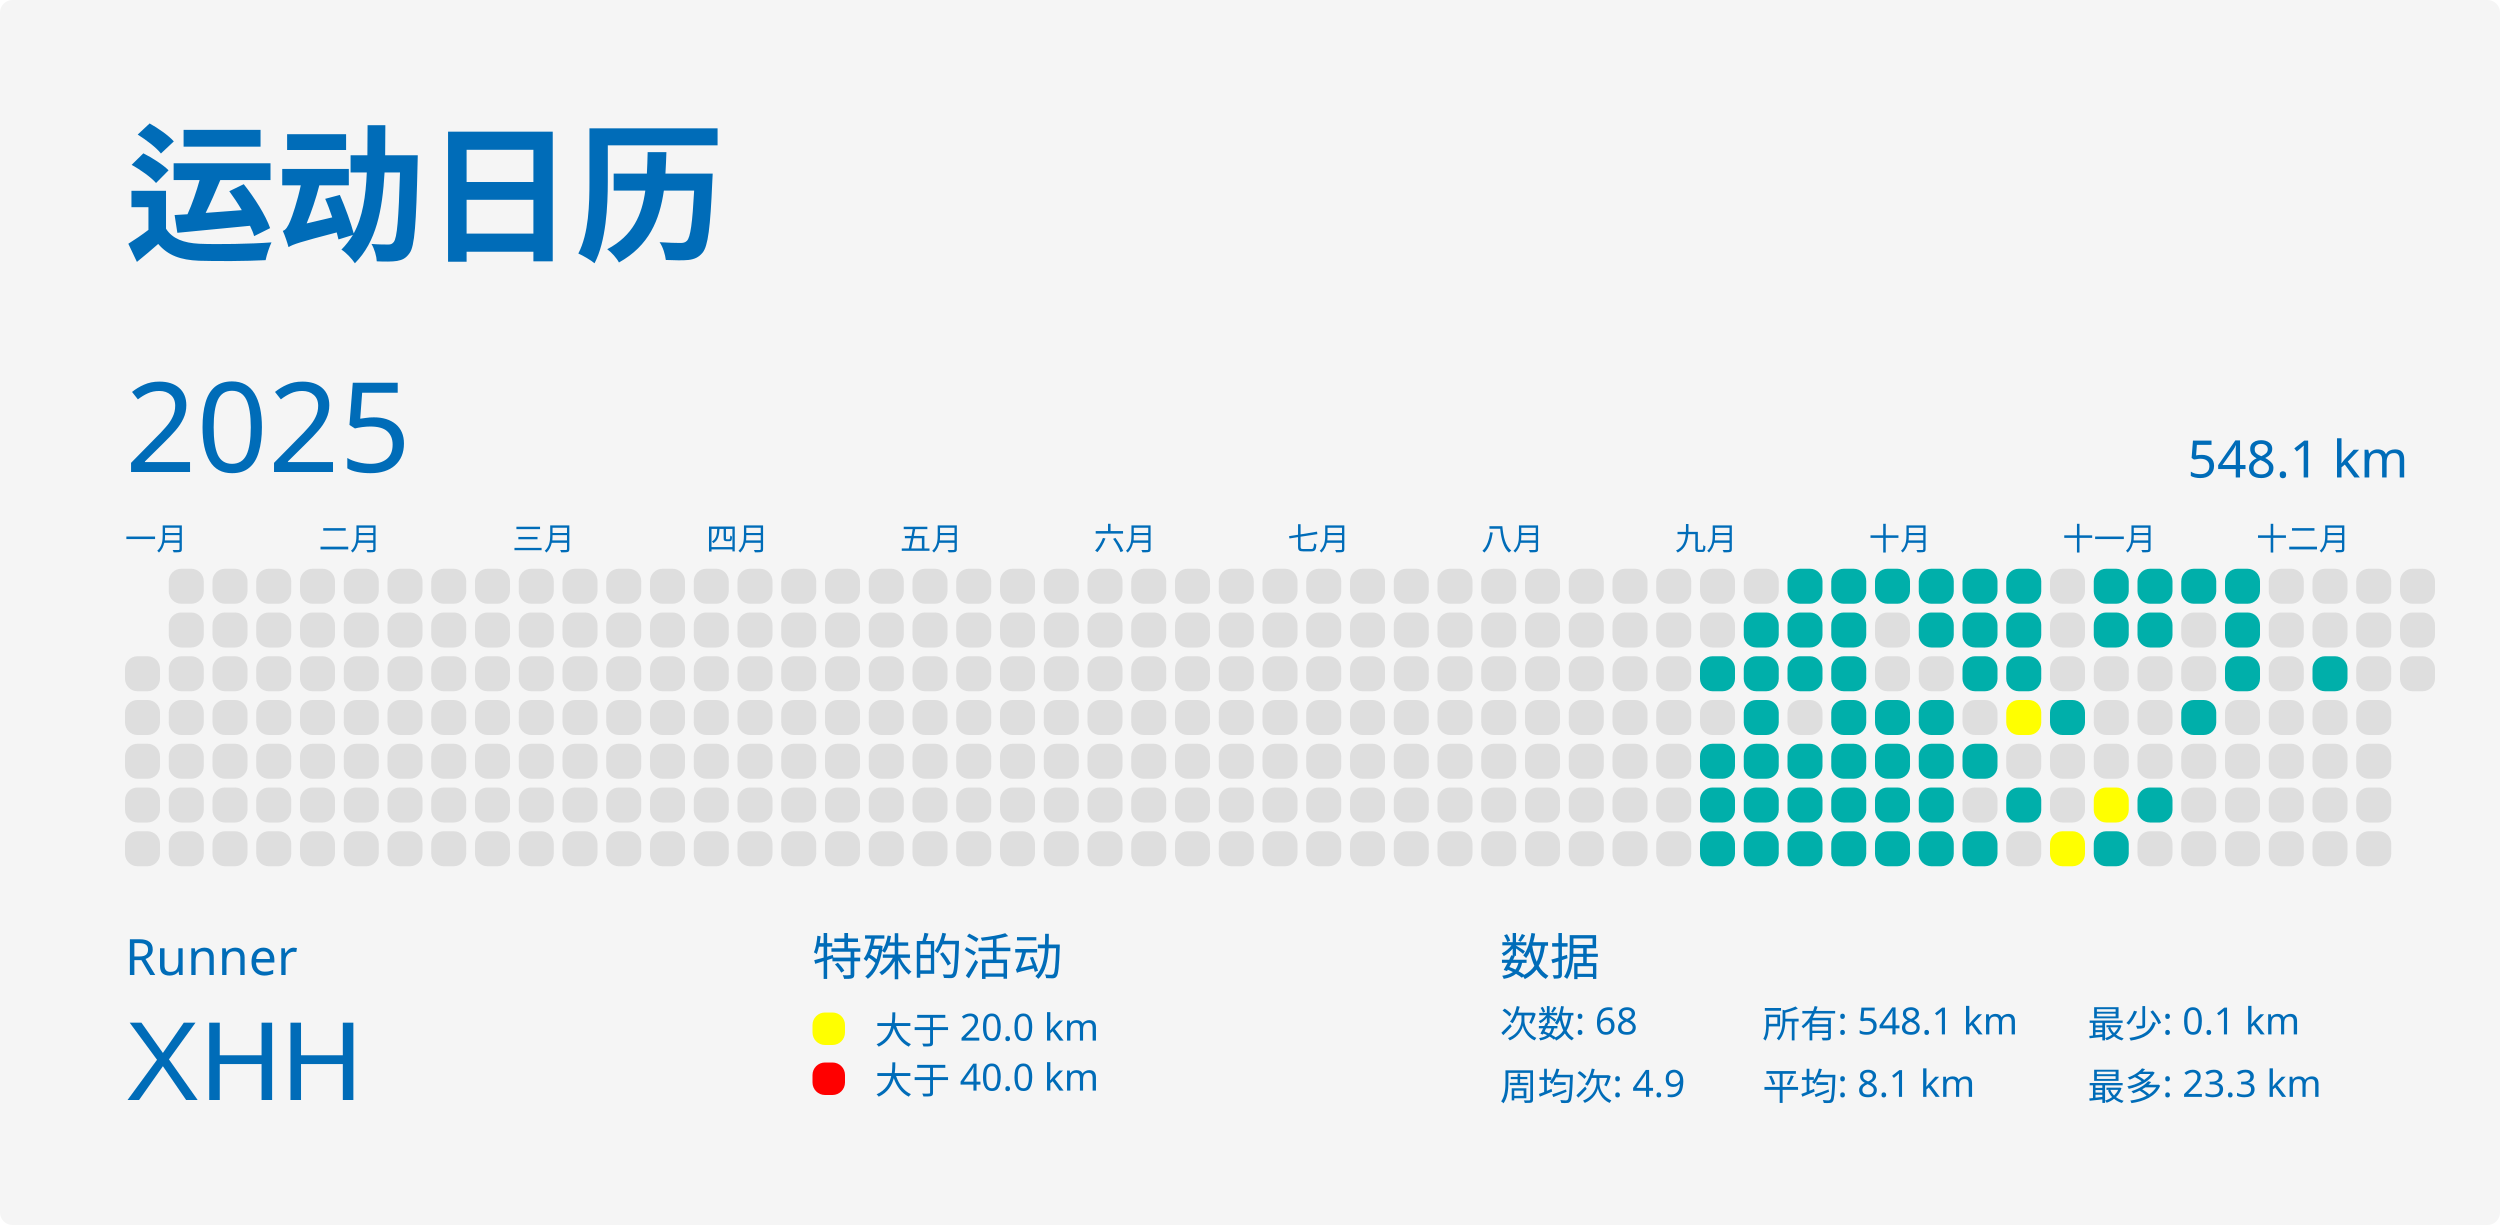
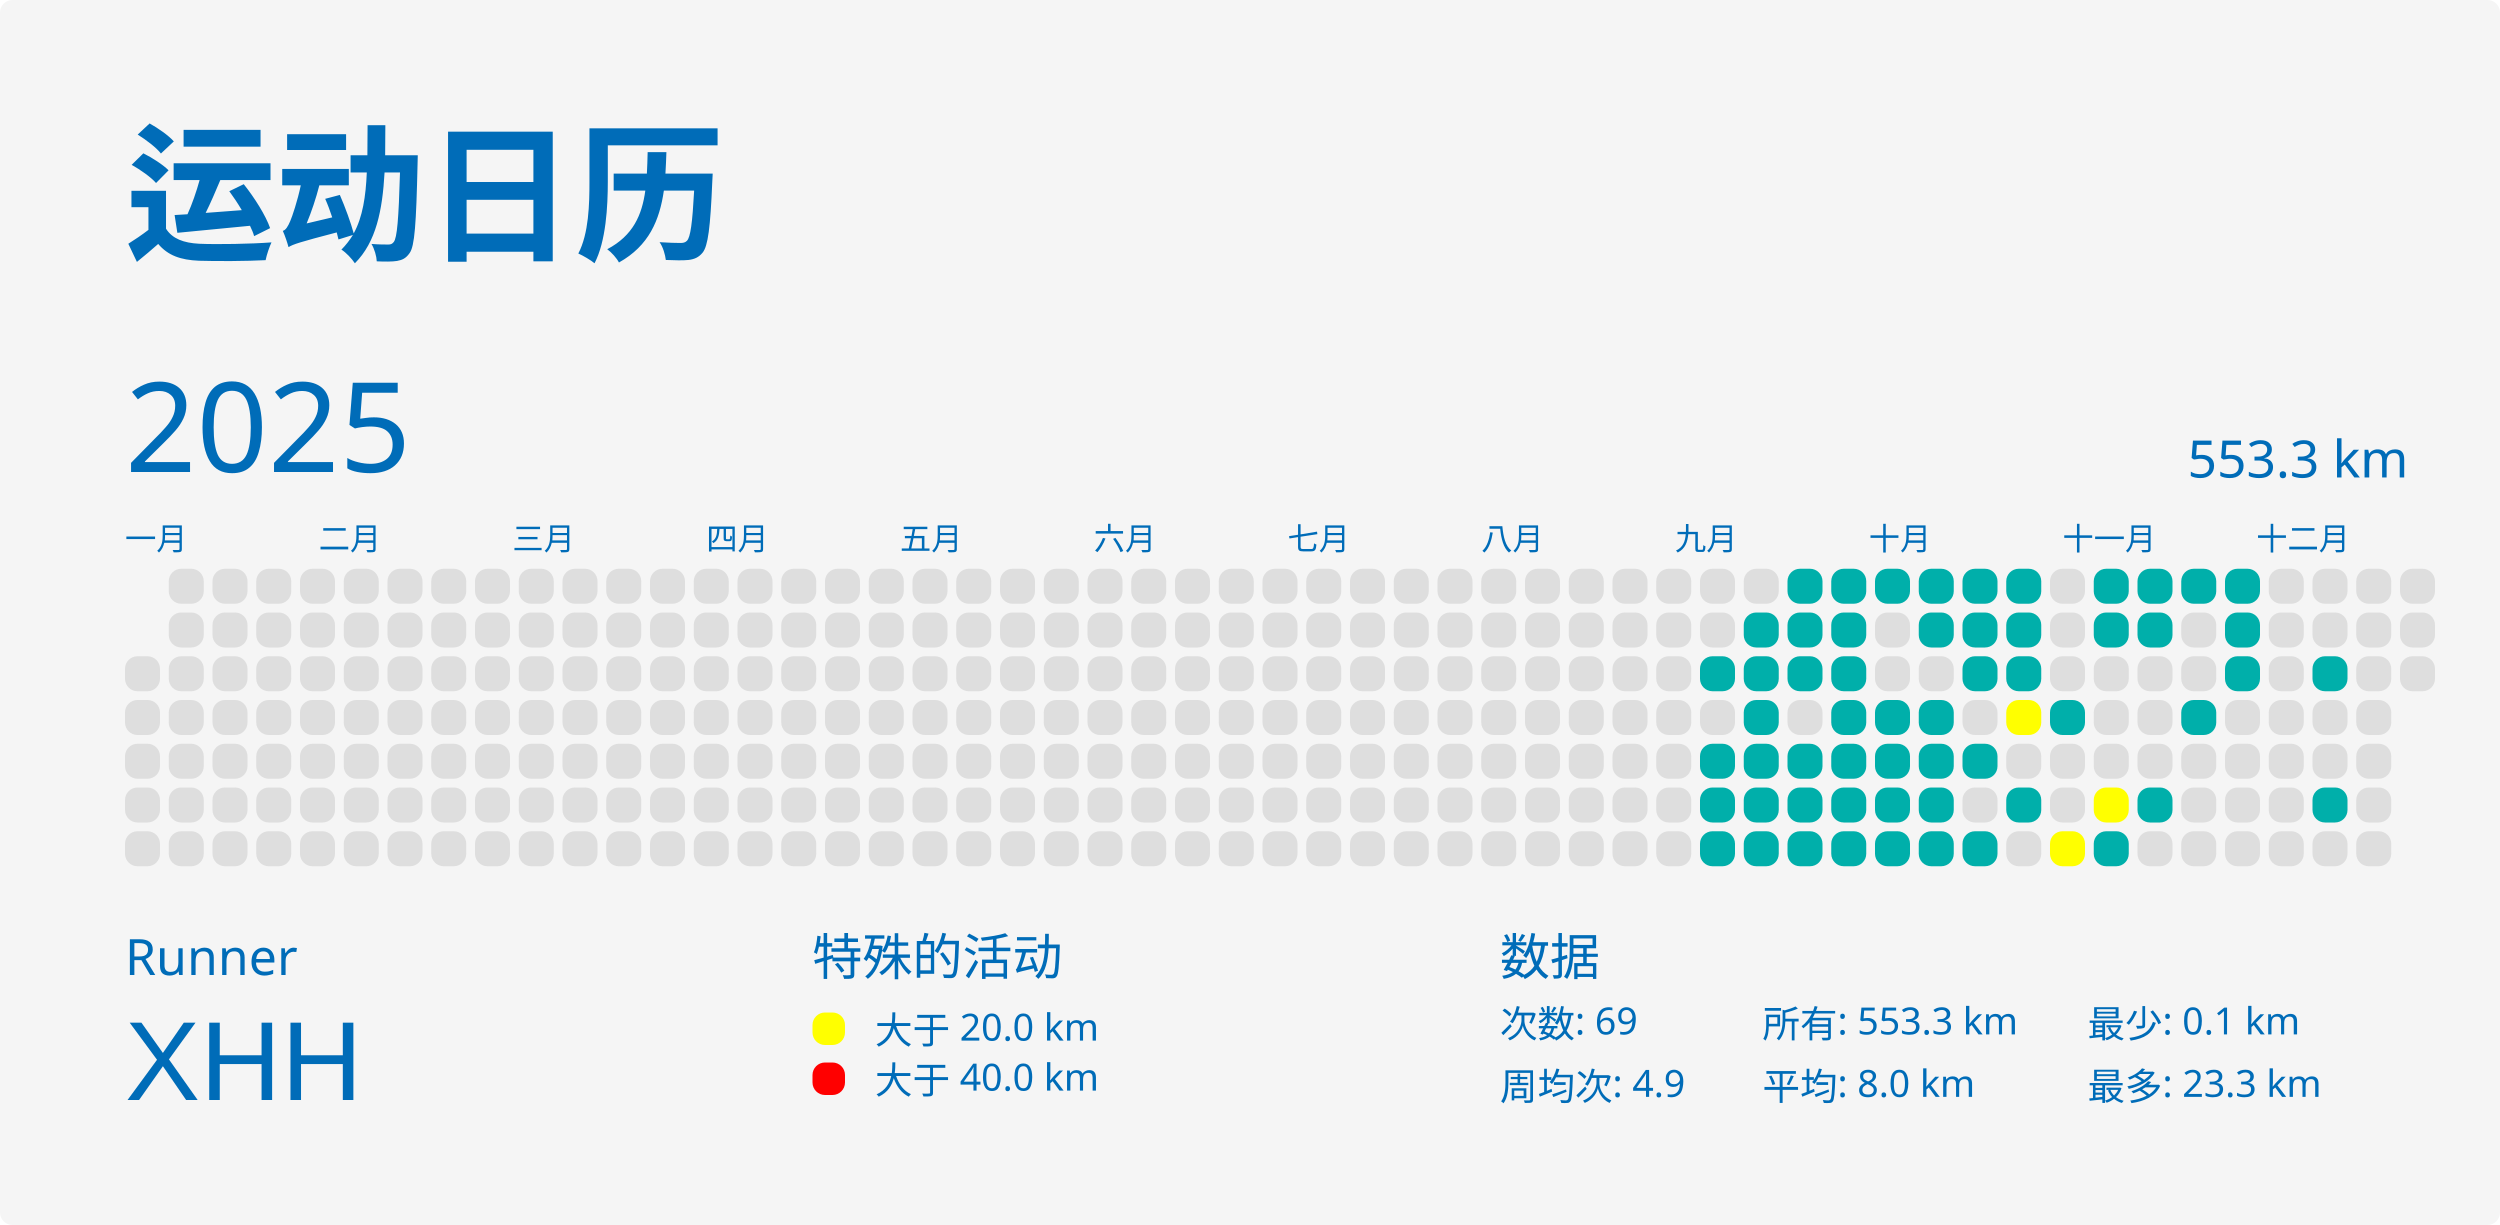
<svg xmlns="http://www.w3.org/2000/svg" baseProfile="full" height="98mm" version="1.1" viewBox="0,0,200,98" width="200mm">
  <defs />
  <rect fill="#f5f5f5" height="98" rx="1" ry="1" width="200" x="0" y="0" />
  <text fill="#006cb8" style="font-size:12px; font-family:MGI-Regular; font-weight:bold;" x="10" y="20">运动日历</text>
  <text fill="#006cb8" style="font-size:4px; font-family:MGI-Regular" x="10" y="78">Runner</text>
  <text fill="#006cb8" style="font-size:9px; font-family:Arial" x="10" y="88">XHH</text>
  <text fill="#006cb8" style="font-size:4px; font-family:MGI-Regular" x="65" y="78">特殊的活动</text>
  <rect fill="yellow" height="2.6" rx="1" ry="1" width="2.6" x="65" y="81" />
  <text fill="#006cb8" style="font-size:3px; font-family:MGI-Regular" x="70" y="83.5">大于 20.0 km</text>
  <rect fill="red" height="2.6" rx="1" ry="1" width="2.6" x="65" y="85" />
  <text fill="#006cb8" style="font-size:3px; font-family:MGI-Regular" x="70" y="87.5">大于 40.0 km</text>
  <text fill="#006cb8" style="font-size:4px; font-family:MGI-Regular" x="120" y="78">数据</text>
-   <text fill="#006cb8" style="font-size:3px; font-family:MGI-Regular" x="120" y="83">次数: 68</text>
+   <text fill="#006cb8" style="font-size:3px; font-family:MGI-Regular" x="120" y="83">次数: 69</text>
  <text fill="#006cb8" style="font-size:3px; font-family:MGI-Regular" x="120" y="88">周均次: 4.9</text>
-   <text fill="#006cb8" style="font-size:3px; font-family:MGI-Regular" x="141" y="83">所有: 548.1 km</text>
-   <text fill="#006cb8" style="font-size:3px; font-family:MGI-Regular" x="141" y="88">平均: 8.1 km</text>
+   <text fill="#006cb8" style="font-size:3px; font-family:MGI-Regular" x="141" y="83">所有: 553.3 km</text>
+   <text fill="#006cb8" style="font-size:3px; font-family:MGI-Regular" x="141" y="88">平均: 8.0 km</text>
  <text fill="#006cb8" style="font-size:3px; font-family:MGI-Regular" x="167" y="83">最少: 0.1 km</text>
  <text fill="#006cb8" style="font-size:3px; font-family:MGI-Regular" x="167" y="88">最多: 23.3 km</text>
  <text dominant-baseline="hanging" fill="#006cb8" style="font-size:10.0px; font-family:MGI-Regular;" x="10" y="30">2025</text>
-   <text dominant-baseline="hanging" fill="#006cb8" style="font-size:4.125px; font-family:MGI-Regular;" x="175" y="35">548.1 km</text>
+   <text dominant-baseline="hanging" fill="#006cb8" style="font-size:4.125px; font-family:MGI-Regular;" x="175" y="35">553.3 km</text>
  <text fill="#006cb8" style="font-size:2.5px; font-family:MGI-Regular" x="10.0" y="44">一月</text>
  <text fill="#006cb8" style="font-size:2.5px; font-family:MGI-Regular" x="25.5" y="44">二月</text>
  <text fill="#006cb8" style="font-size:2.5px; font-family:MGI-Regular" x="41.0" y="44">三月</text>
  <text fill="#006cb8" style="font-size:2.5px; font-family:MGI-Regular" x="56.5" y="44">四月</text>
  <text fill="#006cb8" style="font-size:2.5px; font-family:MGI-Regular" x="72.0" y="44">五月</text>
  <text fill="#006cb8" style="font-size:2.5px; font-family:MGI-Regular" x="87.5" y="44">六月</text>
  <text fill="#006cb8" style="font-size:2.5px; font-family:MGI-Regular" x="103.0" y="44">七月</text>
  <text fill="#006cb8" style="font-size:2.5px; font-family:MGI-Regular" x="118.5" y="44">八月</text>
  <text fill="#006cb8" style="font-size:2.5px; font-family:MGI-Regular" x="134.0" y="44">九月</text>
  <text fill="#006cb8" style="font-size:2.5px; font-family:MGI-Regular" x="149.5" y="44">十月</text>
  <text fill="#006cb8" style="font-size:2.5px; font-family:MGI-Regular" x="165.0" y="44">十一月</text>
  <text fill="#006cb8" style="font-size:2.5px; font-family:MGI-Regular" x="180.5" y="44">十二月</text>
  <rect fill="#dedede" height="2.8" rx="1" ry="1" width="2.8" x="10.0" y="52.5" />
  <rect fill="#dedede" height="2.8" rx="1" ry="1" width="2.8" x="10.0" y="56.0" />
  <rect fill="#dedede" height="2.8" rx="1" ry="1" width="2.8" x="10.0" y="59.5" />
  <rect fill="#dedede" height="2.8" rx="1" ry="1" width="2.8" x="10.0" y="63.0" />
  <rect fill="#dedede" height="2.8" rx="1" ry="1" width="2.8" x="10.0" y="66.5" />
  <rect fill="#dedede" height="2.8" rx="1" ry="1" width="2.8" x="13.5" y="45.5" />
  <rect fill="#dedede" height="2.8" rx="1" ry="1" width="2.8" x="13.5" y="49.0" />
  <rect fill="#dedede" height="2.8" rx="1" ry="1" width="2.8" x="13.5" y="52.5" />
  <rect fill="#dedede" height="2.8" rx="1" ry="1" width="2.8" x="13.5" y="56.0" />
  <rect fill="#dedede" height="2.8" rx="1" ry="1" width="2.8" x="13.5" y="59.5" />
  <rect fill="#dedede" height="2.8" rx="1" ry="1" width="2.8" x="13.5" y="63.0" />
  <rect fill="#dedede" height="2.8" rx="1" ry="1" width="2.8" x="13.5" y="66.5" />
  <rect fill="#dedede" height="2.8" rx="1" ry="1" width="2.8" x="17.0" y="45.5" />
  <rect fill="#dedede" height="2.8" rx="1" ry="1" width="2.8" x="17.0" y="49.0" />
  <rect fill="#dedede" height="2.8" rx="1" ry="1" width="2.8" x="17.0" y="52.5" />
  <rect fill="#dedede" height="2.8" rx="1" ry="1" width="2.8" x="17.0" y="56.0" />
  <rect fill="#dedede" height="2.8" rx="1" ry="1" width="2.8" x="17.0" y="59.5" />
  <rect fill="#dedede" height="2.8" rx="1" ry="1" width="2.8" x="17.0" y="63.0" />
  <rect fill="#dedede" height="2.8" rx="1" ry="1" width="2.8" x="17.0" y="66.5" />
  <rect fill="#dedede" height="2.8" rx="1" ry="1" width="2.8" x="20.5" y="45.5" />
  <rect fill="#dedede" height="2.8" rx="1" ry="1" width="2.8" x="20.5" y="49.0" />
  <rect fill="#dedede" height="2.8" rx="1" ry="1" width="2.8" x="20.5" y="52.5" />
  <rect fill="#dedede" height="2.8" rx="1" ry="1" width="2.8" x="20.5" y="56.0" />
  <rect fill="#dedede" height="2.8" rx="1" ry="1" width="2.8" x="20.5" y="59.5" />
  <rect fill="#dedede" height="2.8" rx="1" ry="1" width="2.8" x="20.5" y="63.0" />
  <rect fill="#dedede" height="2.8" rx="1" ry="1" width="2.8" x="20.5" y="66.5" />
  <rect fill="#dedede" height="2.8" rx="1" ry="1" width="2.8" x="24.0" y="45.5" />
  <rect fill="#dedede" height="2.8" rx="1" ry="1" width="2.8" x="24.0" y="49.0" />
  <rect fill="#dedede" height="2.8" rx="1" ry="1" width="2.8" x="24.0" y="52.5" />
  <rect fill="#dedede" height="2.8" rx="1" ry="1" width="2.8" x="24.0" y="56.0" />
  <rect fill="#dedede" height="2.8" rx="1" ry="1" width="2.8" x="24.0" y="59.5" />
  <rect fill="#dedede" height="2.8" rx="1" ry="1" width="2.8" x="24.0" y="63.0" />
  <rect fill="#dedede" height="2.8" rx="1" ry="1" width="2.8" x="24.0" y="66.5" />
  <rect fill="#dedede" height="2.8" rx="1" ry="1" width="2.8" x="27.5" y="45.5" />
  <rect fill="#dedede" height="2.8" rx="1" ry="1" width="2.8" x="27.5" y="49.0" />
  <rect fill="#dedede" height="2.8" rx="1" ry="1" width="2.8" x="27.5" y="52.5" />
  <rect fill="#dedede" height="2.8" rx="1" ry="1" width="2.8" x="27.5" y="56.0" />
  <rect fill="#dedede" height="2.8" rx="1" ry="1" width="2.8" x="27.5" y="59.5" />
  <rect fill="#dedede" height="2.8" rx="1" ry="1" width="2.8" x="27.5" y="63.0" />
  <rect fill="#dedede" height="2.8" rx="1" ry="1" width="2.8" x="27.5" y="66.5" />
  <rect fill="#dedede" height="2.8" rx="1" ry="1" width="2.8" x="31.0" y="45.5" />
  <rect fill="#dedede" height="2.8" rx="1" ry="1" width="2.8" x="31.0" y="49.0" />
  <rect fill="#dedede" height="2.8" rx="1" ry="1" width="2.8" x="31.0" y="52.5" />
  <rect fill="#dedede" height="2.8" rx="1" ry="1" width="2.8" x="31.0" y="56.0" />
  <rect fill="#dedede" height="2.8" rx="1" ry="1" width="2.8" x="31.0" y="59.5" />
  <rect fill="#dedede" height="2.8" rx="1" ry="1" width="2.8" x="31.0" y="63.0" />
  <rect fill="#dedede" height="2.8" rx="1" ry="1" width="2.8" x="31.0" y="66.5" />
  <rect fill="#dedede" height="2.8" rx="1" ry="1" width="2.8" x="34.5" y="45.5" />
  <rect fill="#dedede" height="2.8" rx="1" ry="1" width="2.8" x="34.5" y="49.0" />
  <rect fill="#dedede" height="2.8" rx="1" ry="1" width="2.8" x="34.5" y="52.5" />
  <rect fill="#dedede" height="2.8" rx="1" ry="1" width="2.8" x="34.5" y="56.0" />
  <rect fill="#dedede" height="2.8" rx="1" ry="1" width="2.8" x="34.5" y="59.5" />
  <rect fill="#dedede" height="2.8" rx="1" ry="1" width="2.8" x="34.5" y="63.0" />
  <rect fill="#dedede" height="2.8" rx="1" ry="1" width="2.8" x="34.5" y="66.5" />
  <rect fill="#dedede" height="2.8" rx="1" ry="1" width="2.8" x="38.0" y="45.5" />
  <rect fill="#dedede" height="2.8" rx="1" ry="1" width="2.8" x="38.0" y="49.0" />
  <rect fill="#dedede" height="2.8" rx="1" ry="1" width="2.8" x="38.0" y="52.5" />
  <rect fill="#dedede" height="2.8" rx="1" ry="1" width="2.8" x="38.0" y="56.0" />
  <rect fill="#dedede" height="2.8" rx="1" ry="1" width="2.8" x="38.0" y="59.5" />
  <rect fill="#dedede" height="2.8" rx="1" ry="1" width="2.8" x="38.0" y="63.0" />
  <rect fill="#dedede" height="2.8" rx="1" ry="1" width="2.8" x="38.0" y="66.5" />
  <rect fill="#dedede" height="2.8" rx="1" ry="1" width="2.8" x="41.5" y="45.5" />
  <rect fill="#dedede" height="2.8" rx="1" ry="1" width="2.8" x="41.5" y="49.0" />
  <rect fill="#dedede" height="2.8" rx="1" ry="1" width="2.8" x="41.5" y="52.5" />
  <rect fill="#dedede" height="2.8" rx="1" ry="1" width="2.8" x="41.5" y="56.0" />
  <rect fill="#dedede" height="2.8" rx="1" ry="1" width="2.8" x="41.5" y="59.5" />
  <rect fill="#dedede" height="2.8" rx="1" ry="1" width="2.8" x="41.5" y="63.0" />
  <rect fill="#dedede" height="2.8" rx="1" ry="1" width="2.8" x="41.5" y="66.5" />
  <rect fill="#dedede" height="2.8" rx="1" ry="1" width="2.8" x="45.0" y="45.5" />
  <rect fill="#dedede" height="2.8" rx="1" ry="1" width="2.8" x="45.0" y="49.0" />
  <rect fill="#dedede" height="2.8" rx="1" ry="1" width="2.8" x="45.0" y="52.5" />
  <rect fill="#dedede" height="2.8" rx="1" ry="1" width="2.8" x="45.0" y="56.0" />
  <rect fill="#dedede" height="2.8" rx="1" ry="1" width="2.8" x="45.0" y="59.5" />
  <rect fill="#dedede" height="2.8" rx="1" ry="1" width="2.8" x="45.0" y="63.0" />
  <rect fill="#dedede" height="2.8" rx="1" ry="1" width="2.8" x="45.0" y="66.5" />
  <rect fill="#dedede" height="2.8" rx="1" ry="1" width="2.8" x="48.5" y="45.5" />
  <rect fill="#dedede" height="2.8" rx="1" ry="1" width="2.8" x="48.5" y="49.0" />
  <rect fill="#dedede" height="2.8" rx="1" ry="1" width="2.8" x="48.5" y="52.5" />
  <rect fill="#dedede" height="2.8" rx="1" ry="1" width="2.8" x="48.5" y="56.0" />
  <rect fill="#dedede" height="2.8" rx="1" ry="1" width="2.8" x="48.5" y="59.5" />
  <rect fill="#dedede" height="2.8" rx="1" ry="1" width="2.8" x="48.5" y="63.0" />
  <rect fill="#dedede" height="2.8" rx="1" ry="1" width="2.8" x="48.5" y="66.5" />
  <rect fill="#dedede" height="2.8" rx="1" ry="1" width="2.8" x="52.0" y="45.5" />
  <rect fill="#dedede" height="2.8" rx="1" ry="1" width="2.8" x="52.0" y="49.0" />
  <rect fill="#dedede" height="2.8" rx="1" ry="1" width="2.8" x="52.0" y="52.5" />
  <rect fill="#dedede" height="2.8" rx="1" ry="1" width="2.8" x="52.0" y="56.0" />
  <rect fill="#dedede" height="2.8" rx="1" ry="1" width="2.8" x="52.0" y="59.5" />
  <rect fill="#dedede" height="2.8" rx="1" ry="1" width="2.8" x="52.0" y="63.0" />
  <rect fill="#dedede" height="2.8" rx="1" ry="1" width="2.8" x="52.0" y="66.5" />
  <rect fill="#dedede" height="2.8" rx="1" ry="1" width="2.8" x="55.5" y="45.5" />
  <rect fill="#dedede" height="2.8" rx="1" ry="1" width="2.8" x="55.5" y="49.0" />
  <rect fill="#dedede" height="2.8" rx="1" ry="1" width="2.8" x="55.5" y="52.5" />
  <rect fill="#dedede" height="2.8" rx="1" ry="1" width="2.8" x="55.5" y="56.0" />
  <rect fill="#dedede" height="2.8" rx="1" ry="1" width="2.8" x="55.5" y="59.5" />
  <rect fill="#dedede" height="2.8" rx="1" ry="1" width="2.8" x="55.5" y="63.0" />
  <rect fill="#dedede" height="2.8" rx="1" ry="1" width="2.8" x="55.5" y="66.5" />
  <rect fill="#dedede" height="2.8" rx="1" ry="1" width="2.8" x="59.0" y="45.5" />
  <rect fill="#dedede" height="2.8" rx="1" ry="1" width="2.8" x="59.0" y="49.0" />
  <rect fill="#dedede" height="2.8" rx="1" ry="1" width="2.8" x="59.0" y="52.5" />
  <rect fill="#dedede" height="2.8" rx="1" ry="1" width="2.8" x="59.0" y="56.0" />
  <rect fill="#dedede" height="2.8" rx="1" ry="1" width="2.8" x="59.0" y="59.5" />
  <rect fill="#dedede" height="2.8" rx="1" ry="1" width="2.8" x="59.0" y="63.0" />
  <rect fill="#dedede" height="2.8" rx="1" ry="1" width="2.8" x="59.0" y="66.5" />
  <rect fill="#dedede" height="2.8" rx="1" ry="1" width="2.8" x="62.5" y="45.5" />
  <rect fill="#dedede" height="2.8" rx="1" ry="1" width="2.8" x="62.5" y="49.0" />
  <rect fill="#dedede" height="2.8" rx="1" ry="1" width="2.8" x="62.5" y="52.5" />
  <rect fill="#dedede" height="2.8" rx="1" ry="1" width="2.8" x="62.5" y="56.0" />
  <rect fill="#dedede" height="2.8" rx="1" ry="1" width="2.8" x="62.5" y="59.5" />
  <rect fill="#dedede" height="2.8" rx="1" ry="1" width="2.8" x="62.5" y="63.0" />
  <rect fill="#dedede" height="2.8" rx="1" ry="1" width="2.8" x="62.5" y="66.5" />
  <rect fill="#dedede" height="2.8" rx="1" ry="1" width="2.8" x="66.0" y="45.5" />
  <rect fill="#dedede" height="2.8" rx="1" ry="1" width="2.8" x="66.0" y="49.0" />
  <rect fill="#dedede" height="2.8" rx="1" ry="1" width="2.8" x="66.0" y="52.5" />
  <rect fill="#dedede" height="2.8" rx="1" ry="1" width="2.8" x="66.0" y="56.0" />
  <rect fill="#dedede" height="2.8" rx="1" ry="1" width="2.8" x="66.0" y="59.5" />
  <rect fill="#dedede" height="2.8" rx="1" ry="1" width="2.8" x="66.0" y="63.0" />
  <rect fill="#dedede" height="2.8" rx="1" ry="1" width="2.8" x="66.0" y="66.5" />
  <rect fill="#dedede" height="2.8" rx="1" ry="1" width="2.8" x="69.5" y="45.5" />
  <rect fill="#dedede" height="2.8" rx="1" ry="1" width="2.8" x="69.5" y="49.0" />
  <rect fill="#dedede" height="2.8" rx="1" ry="1" width="2.8" x="69.5" y="52.5" />
  <rect fill="#dedede" height="2.8" rx="1" ry="1" width="2.8" x="69.5" y="56.0" />
  <rect fill="#dedede" height="2.8" rx="1" ry="1" width="2.8" x="69.5" y="59.5" />
  <rect fill="#dedede" height="2.8" rx="1" ry="1" width="2.8" x="69.5" y="63.0" />
  <rect fill="#dedede" height="2.8" rx="1" ry="1" width="2.8" x="69.5" y="66.5" />
  <rect fill="#dedede" height="2.8" rx="1" ry="1" width="2.8" x="73.0" y="45.5" />
  <rect fill="#dedede" height="2.8" rx="1" ry="1" width="2.8" x="73.0" y="49.0" />
  <rect fill="#dedede" height="2.8" rx="1" ry="1" width="2.8" x="73.0" y="52.5" />
  <rect fill="#dedede" height="2.8" rx="1" ry="1" width="2.8" x="73.0" y="56.0" />
  <rect fill="#dedede" height="2.8" rx="1" ry="1" width="2.8" x="73.0" y="59.5" />
  <rect fill="#dedede" height="2.8" rx="1" ry="1" width="2.8" x="73.0" y="63.0" />
  <rect fill="#dedede" height="2.8" rx="1" ry="1" width="2.8" x="73.0" y="66.5" />
  <rect fill="#dedede" height="2.8" rx="1" ry="1" width="2.8" x="76.5" y="45.5" />
  <rect fill="#dedede" height="2.8" rx="1" ry="1" width="2.8" x="76.5" y="49.0" />
  <rect fill="#dedede" height="2.8" rx="1" ry="1" width="2.8" x="76.5" y="52.5" />
  <rect fill="#dedede" height="2.8" rx="1" ry="1" width="2.8" x="76.5" y="56.0" />
  <rect fill="#dedede" height="2.8" rx="1" ry="1" width="2.8" x="76.5" y="59.5" />
  <rect fill="#dedede" height="2.8" rx="1" ry="1" width="2.8" x="76.5" y="63.0" />
  <rect fill="#dedede" height="2.8" rx="1" ry="1" width="2.8" x="76.5" y="66.5" />
  <rect fill="#dedede" height="2.8" rx="1" ry="1" width="2.8" x="80.0" y="45.5" />
  <rect fill="#dedede" height="2.8" rx="1" ry="1" width="2.8" x="80.0" y="49.0" />
  <rect fill="#dedede" height="2.8" rx="1" ry="1" width="2.8" x="80.0" y="52.5" />
  <rect fill="#dedede" height="2.8" rx="1" ry="1" width="2.8" x="80.0" y="56.0" />
  <rect fill="#dedede" height="2.8" rx="1" ry="1" width="2.8" x="80.0" y="59.5" />
  <rect fill="#dedede" height="2.8" rx="1" ry="1" width="2.8" x="80.0" y="63.0" />
  <rect fill="#dedede" height="2.8" rx="1" ry="1" width="2.8" x="80.0" y="66.5" />
  <rect fill="#dedede" height="2.8" rx="1" ry="1" width="2.8" x="83.5" y="45.5" />
  <rect fill="#dedede" height="2.8" rx="1" ry="1" width="2.8" x="83.5" y="49.0" />
  <rect fill="#dedede" height="2.8" rx="1" ry="1" width="2.8" x="83.5" y="52.5" />
  <rect fill="#dedede" height="2.8" rx="1" ry="1" width="2.8" x="83.5" y="56.0" />
  <rect fill="#dedede" height="2.8" rx="1" ry="1" width="2.8" x="83.5" y="59.5" />
  <rect fill="#dedede" height="2.8" rx="1" ry="1" width="2.8" x="83.5" y="63.0" />
  <rect fill="#dedede" height="2.8" rx="1" ry="1" width="2.8" x="83.5" y="66.5" />
  <rect fill="#dedede" height="2.8" rx="1" ry="1" width="2.8" x="87.0" y="45.5" />
  <rect fill="#dedede" height="2.8" rx="1" ry="1" width="2.8" x="87.0" y="49.0" />
  <rect fill="#dedede" height="2.8" rx="1" ry="1" width="2.8" x="87.0" y="52.5" />
  <rect fill="#dedede" height="2.8" rx="1" ry="1" width="2.8" x="87.0" y="56.0" />
  <rect fill="#dedede" height="2.8" rx="1" ry="1" width="2.8" x="87.0" y="59.5" />
  <rect fill="#dedede" height="2.8" rx="1" ry="1" width="2.8" x="87.0" y="63.0" />
  <rect fill="#dedede" height="2.8" rx="1" ry="1" width="2.8" x="87.0" y="66.5" />
  <rect fill="#dedede" height="2.8" rx="1" ry="1" width="2.8" x="90.5" y="45.5" />
  <rect fill="#dedede" height="2.8" rx="1" ry="1" width="2.8" x="90.5" y="49.0" />
  <rect fill="#dedede" height="2.8" rx="1" ry="1" width="2.8" x="90.5" y="52.5" />
  <rect fill="#dedede" height="2.8" rx="1" ry="1" width="2.8" x="90.5" y="56.0" />
  <rect fill="#dedede" height="2.8" rx="1" ry="1" width="2.8" x="90.5" y="59.5" />
  <rect fill="#dedede" height="2.8" rx="1" ry="1" width="2.8" x="90.5" y="63.0" />
  <rect fill="#dedede" height="2.8" rx="1" ry="1" width="2.8" x="90.5" y="66.5" />
  <rect fill="#dedede" height="2.8" rx="1" ry="1" width="2.8" x="94.0" y="45.5" />
  <rect fill="#dedede" height="2.8" rx="1" ry="1" width="2.8" x="94.0" y="49.0" />
  <rect fill="#dedede" height="2.8" rx="1" ry="1" width="2.8" x="94.0" y="52.5" />
  <rect fill="#dedede" height="2.8" rx="1" ry="1" width="2.8" x="94.0" y="56.0" />
  <rect fill="#dedede" height="2.8" rx="1" ry="1" width="2.8" x="94.0" y="59.5" />
  <rect fill="#dedede" height="2.8" rx="1" ry="1" width="2.8" x="94.0" y="63.0" />
  <rect fill="#dedede" height="2.8" rx="1" ry="1" width="2.8" x="94.0" y="66.5" />
  <rect fill="#dedede" height="2.8" rx="1" ry="1" width="2.8" x="97.5" y="45.5" />
  <rect fill="#dedede" height="2.8" rx="1" ry="1" width="2.8" x="97.5" y="49.0" />
  <rect fill="#dedede" height="2.8" rx="1" ry="1" width="2.8" x="97.5" y="52.5" />
  <rect fill="#dedede" height="2.8" rx="1" ry="1" width="2.8" x="97.5" y="56.0" />
  <rect fill="#dedede" height="2.8" rx="1" ry="1" width="2.8" x="97.5" y="59.5" />
  <rect fill="#dedede" height="2.8" rx="1" ry="1" width="2.8" x="97.5" y="63.0" />
  <rect fill="#dedede" height="2.8" rx="1" ry="1" width="2.8" x="97.5" y="66.5" />
  <rect fill="#dedede" height="2.8" rx="1" ry="1" width="2.8" x="101.0" y="45.5" />
  <rect fill="#dedede" height="2.8" rx="1" ry="1" width="2.8" x="101.0" y="49.0" />
  <rect fill="#dedede" height="2.8" rx="1" ry="1" width="2.8" x="101.0" y="52.5" />
  <rect fill="#dedede" height="2.8" rx="1" ry="1" width="2.8" x="101.0" y="56.0" />
  <rect fill="#dedede" height="2.8" rx="1" ry="1" width="2.8" x="101.0" y="59.5" />
  <rect fill="#dedede" height="2.8" rx="1" ry="1" width="2.8" x="101.0" y="63.0" />
  <rect fill="#dedede" height="2.8" rx="1" ry="1" width="2.8" x="101.0" y="66.5" />
  <rect fill="#dedede" height="2.8" rx="1" ry="1" width="2.8" x="104.5" y="45.5" />
  <rect fill="#dedede" height="2.8" rx="1" ry="1" width="2.8" x="104.5" y="49.0" />
  <rect fill="#dedede" height="2.8" rx="1" ry="1" width="2.8" x="104.5" y="52.5" />
  <rect fill="#dedede" height="2.8" rx="1" ry="1" width="2.8" x="104.5" y="56.0" />
  <rect fill="#dedede" height="2.8" rx="1" ry="1" width="2.8" x="104.5" y="59.5" />
  <rect fill="#dedede" height="2.8" rx="1" ry="1" width="2.8" x="104.5" y="63.0" />
  <rect fill="#dedede" height="2.8" rx="1" ry="1" width="2.8" x="104.5" y="66.5" />
  <rect fill="#dedede" height="2.8" rx="1" ry="1" width="2.8" x="108.0" y="45.5" />
  <rect fill="#dedede" height="2.8" rx="1" ry="1" width="2.8" x="108.0" y="49.0" />
  <rect fill="#dedede" height="2.8" rx="1" ry="1" width="2.8" x="108.0" y="52.5" />
  <rect fill="#dedede" height="2.8" rx="1" ry="1" width="2.8" x="108.0" y="56.0" />
  <rect fill="#dedede" height="2.8" rx="1" ry="1" width="2.8" x="108.0" y="59.5" />
  <rect fill="#dedede" height="2.8" rx="1" ry="1" width="2.8" x="108.0" y="63.0" />
  <rect fill="#dedede" height="2.8" rx="1" ry="1" width="2.8" x="108.0" y="66.5" />
  <rect fill="#dedede" height="2.8" rx="1" ry="1" width="2.8" x="111.5" y="45.5" />
  <rect fill="#dedede" height="2.8" rx="1" ry="1" width="2.8" x="111.5" y="49.0" />
  <rect fill="#dedede" height="2.8" rx="1" ry="1" width="2.8" x="111.5" y="52.5" />
  <rect fill="#dedede" height="2.8" rx="1" ry="1" width="2.8" x="111.5" y="56.0" />
  <rect fill="#dedede" height="2.8" rx="1" ry="1" width="2.8" x="111.5" y="59.5" />
  <rect fill="#dedede" height="2.8" rx="1" ry="1" width="2.8" x="111.5" y="63.0" />
  <rect fill="#dedede" height="2.8" rx="1" ry="1" width="2.8" x="111.5" y="66.5" />
  <rect fill="#dedede" height="2.8" rx="1" ry="1" width="2.8" x="115.0" y="45.5" />
  <rect fill="#dedede" height="2.8" rx="1" ry="1" width="2.8" x="115.0" y="49.0" />
  <rect fill="#dedede" height="2.8" rx="1" ry="1" width="2.8" x="115.0" y="52.5" />
  <rect fill="#dedede" height="2.8" rx="1" ry="1" width="2.8" x="115.0" y="56.0" />
  <rect fill="#dedede" height="2.8" rx="1" ry="1" width="2.8" x="115.0" y="59.5" />
  <rect fill="#dedede" height="2.8" rx="1" ry="1" width="2.8" x="115.0" y="63.0" />
  <rect fill="#dedede" height="2.8" rx="1" ry="1" width="2.8" x="115.0" y="66.5" />
  <rect fill="#dedede" height="2.8" rx="1" ry="1" width="2.8" x="118.5" y="45.5" />
  <rect fill="#dedede" height="2.8" rx="1" ry="1" width="2.8" x="118.5" y="49.0" />
  <rect fill="#dedede" height="2.8" rx="1" ry="1" width="2.8" x="118.5" y="52.5" />
  <rect fill="#dedede" height="2.8" rx="1" ry="1" width="2.8" x="118.5" y="56.0" />
  <rect fill="#dedede" height="2.8" rx="1" ry="1" width="2.8" x="118.5" y="59.5" />
  <rect fill="#dedede" height="2.8" rx="1" ry="1" width="2.8" x="118.5" y="63.0" />
  <rect fill="#dedede" height="2.8" rx="1" ry="1" width="2.8" x="118.5" y="66.5" />
  <rect fill="#dedede" height="2.8" rx="1" ry="1" width="2.8" x="122.0" y="45.5" />
  <rect fill="#dedede" height="2.8" rx="1" ry="1" width="2.8" x="122.0" y="49.0" />
  <rect fill="#dedede" height="2.8" rx="1" ry="1" width="2.8" x="122.0" y="52.5" />
  <rect fill="#dedede" height="2.8" rx="1" ry="1" width="2.8" x="122.0" y="56.0" />
  <rect fill="#dedede" height="2.8" rx="1" ry="1" width="2.8" x="122.0" y="59.5" />
  <rect fill="#dedede" height="2.8" rx="1" ry="1" width="2.8" x="122.0" y="63.0" />
  <rect fill="#dedede" height="2.8" rx="1" ry="1" width="2.8" x="122.0" y="66.5" />
  <rect fill="#dedede" height="2.8" rx="1" ry="1" width="2.8" x="125.5" y="45.5" />
  <rect fill="#dedede" height="2.8" rx="1" ry="1" width="2.8" x="125.5" y="49.0" />
  <rect fill="#dedede" height="2.8" rx="1" ry="1" width="2.8" x="125.5" y="52.5" />
  <rect fill="#dedede" height="2.8" rx="1" ry="1" width="2.8" x="125.5" y="56.0" />
  <rect fill="#dedede" height="2.8" rx="1" ry="1" width="2.8" x="125.5" y="59.5" />
  <rect fill="#dedede" height="2.8" rx="1" ry="1" width="2.8" x="125.5" y="63.0" />
  <rect fill="#dedede" height="2.8" rx="1" ry="1" width="2.8" x="125.5" y="66.5" />
  <rect fill="#dedede" height="2.8" rx="1" ry="1" width="2.8" x="129.0" y="45.5" />
  <rect fill="#dedede" height="2.8" rx="1" ry="1" width="2.8" x="129.0" y="49.0" />
  <rect fill="#dedede" height="2.8" rx="1" ry="1" width="2.8" x="129.0" y="52.5" />
  <rect fill="#dedede" height="2.8" rx="1" ry="1" width="2.8" x="129.0" y="56.0" />
  <rect fill="#dedede" height="2.8" rx="1" ry="1" width="2.8" x="129.0" y="59.5" />
  <rect fill="#dedede" height="2.8" rx="1" ry="1" width="2.8" x="129.0" y="63.0" />
  <rect fill="#dedede" height="2.8" rx="1" ry="1" width="2.8" x="129.0" y="66.5" />
  <rect fill="#dedede" height="2.8" rx="1" ry="1" width="2.8" x="132.5" y="45.5" />
  <rect fill="#dedede" height="2.8" rx="1" ry="1" width="2.8" x="132.5" y="49.0" />
  <rect fill="#dedede" height="2.8" rx="1" ry="1" width="2.8" x="132.5" y="52.5" />
  <rect fill="#dedede" height="2.8" rx="1" ry="1" width="2.8" x="132.5" y="56.0" />
  <rect fill="#dedede" height="2.8" rx="1" ry="1" width="2.8" x="132.5" y="59.5" />
  <rect fill="#dedede" height="2.8" rx="1" ry="1" width="2.8" x="132.5" y="63.0" />
  <rect fill="#dedede" height="2.8" rx="1" ry="1" width="2.8" x="132.5" y="66.5" />
  <rect fill="#dedede" height="2.8" rx="1" ry="1" width="2.8" x="136.0" y="45.5" />
  <rect fill="#dedede" height="2.8" rx="1" ry="1" width="2.8" x="136.0" y="49.0" />
  <rect fill="#00AFAA" height="2.8" rx="1" ry="1" width="2.8" x="136.0" y="52.5" />
  <rect fill="#dedede" height="2.8" rx="1" ry="1" width="2.8" x="136.0" y="56.0" />
  <rect fill="#00AFAA" height="2.8" rx="1" ry="1" width="2.8" x="136.0" y="59.5" />
  <rect fill="#00AFAA" height="2.8" rx="1" ry="1" width="2.8" x="136.0" y="63.0" />
  <rect fill="#00AFAA" height="2.8" rx="1" ry="1" width="2.8" x="136.0" y="66.5" />
  <rect fill="#dedede" height="2.8" rx="1" ry="1" width="2.8" x="139.5" y="45.5" />
  <rect fill="#00AFAA" height="2.8" rx="1" ry="1" width="2.8" x="139.5" y="49.0" />
  <rect fill="#00AFAA" height="2.8" rx="1" ry="1" width="2.8" x="139.5" y="52.5" />
  <rect fill="#00AFAA" height="2.8" rx="1" ry="1" width="2.8" x="139.5" y="56.0" />
  <rect fill="#00AFAA" height="2.8" rx="1" ry="1" width="2.8" x="139.5" y="59.5" />
  <rect fill="#00AFAA" height="2.8" rx="1" ry="1" width="2.8" x="139.5" y="63.0" />
  <rect fill="#00AFAA" height="2.8" rx="1" ry="1" width="2.8" x="139.5" y="66.5" />
  <rect fill="#00AFAA" height="2.8" rx="1" ry="1" width="2.8" x="143.0" y="45.5" />
  <rect fill="#00AFAA" height="2.8" rx="1" ry="1" width="2.8" x="143.0" y="49.0" />
  <rect fill="#00AFAA" height="2.8" rx="1" ry="1" width="2.8" x="143.0" y="52.5" />
  <rect fill="#dedede" height="2.8" rx="1" ry="1" width="2.8" x="143.0" y="56.0" />
  <rect fill="#00AFAA" height="2.8" rx="1" ry="1" width="2.8" x="143.0" y="59.5" />
  <rect fill="#00AFAA" height="2.8" rx="1" ry="1" width="2.8" x="143.0" y="63.0" />
  <rect fill="#00AFAA" height="2.8" rx="1" ry="1" width="2.8" x="143.0" y="66.5" />
  <rect fill="#00AFAA" height="2.8" rx="1" ry="1" width="2.8" x="146.5" y="45.5" />
  <rect fill="#00AFAA" height="2.8" rx="1" ry="1" width="2.8" x="146.5" y="49.0" />
  <rect fill="#00AFAA" height="2.8" rx="1" ry="1" width="2.8" x="146.5" y="52.5" />
  <rect fill="#00AFAA" height="2.8" rx="1" ry="1" width="2.8" x="146.5" y="56.0" />
  <rect fill="#00AFAA" height="2.8" rx="1" ry="1" width="2.8" x="146.5" y="59.5" />
  <rect fill="#00AFAA" height="2.8" rx="1" ry="1" width="2.8" x="146.5" y="63.0" />
  <rect fill="#00AFAA" height="2.8" rx="1" ry="1" width="2.8" x="146.5" y="66.5" />
  <rect fill="#00AFAA" height="2.8" rx="1" ry="1" width="2.8" x="150.0" y="45.5" />
  <rect fill="#dedede" height="2.8" rx="1" ry="1" width="2.8" x="150.0" y="49.0" />
  <rect fill="#dedede" height="2.8" rx="1" ry="1" width="2.8" x="150.0" y="52.5" />
  <rect fill="#00AFAA" height="2.8" rx="1" ry="1" width="2.8" x="150.0" y="56.0" />
  <rect fill="#00AFAA" height="2.8" rx="1" ry="1" width="2.8" x="150.0" y="59.5" />
  <rect fill="#00AFAA" height="2.8" rx="1" ry="1" width="2.8" x="150.0" y="63.0" />
  <rect fill="#00AFAA" height="2.8" rx="1" ry="1" width="2.8" x="150.0" y="66.5" />
  <rect fill="#00AFAA" height="2.8" rx="1" ry="1" width="2.8" x="153.5" y="45.5" />
  <rect fill="#00AFAA" height="2.8" rx="1" ry="1" width="2.8" x="153.5" y="49.0" />
  <rect fill="#dedede" height="2.8" rx="1" ry="1" width="2.8" x="153.5" y="52.5" />
  <rect fill="#00AFAA" height="2.8" rx="1" ry="1" width="2.8" x="153.5" y="56.0" />
  <rect fill="#00AFAA" height="2.8" rx="1" ry="1" width="2.8" x="153.5" y="59.5" />
  <rect fill="#00AFAA" height="2.8" rx="1" ry="1" width="2.8" x="153.5" y="63.0" />
  <rect fill="#00AFAA" height="2.8" rx="1" ry="1" width="2.8" x="153.5" y="66.5" />
  <rect fill="#00AFAA" height="2.8" rx="1" ry="1" width="2.8" x="157.0" y="45.5" />
  <rect fill="#00AFAA" height="2.8" rx="1" ry="1" width="2.8" x="157.0" y="49.0" />
  <rect fill="#00AFAA" height="2.8" rx="1" ry="1" width="2.8" x="157.0" y="52.5" />
  <rect fill="#dedede" height="2.8" rx="1" ry="1" width="2.8" x="157.0" y="56.0" />
  <rect fill="#00AFAA" height="2.8" rx="1" ry="1" width="2.8" x="157.0" y="59.5" />
  <rect fill="#dedede" height="2.8" rx="1" ry="1" width="2.8" x="157.0" y="63.0" />
  <rect fill="#00AFAA" height="2.8" rx="1" ry="1" width="2.8" x="157.0" y="66.5" />
  <rect fill="#00AFAA" height="2.8" rx="1" ry="1" width="2.8" x="160.5" y="45.5" />
  <rect fill="#00AFAA" height="2.8" rx="1" ry="1" width="2.8" x="160.5" y="49.0" />
  <rect fill="#00AFAA" height="2.8" rx="1" ry="1" width="2.8" x="160.5" y="52.5" />
  <rect fill="yellow" height="2.8" rx="1" ry="1" width="2.8" x="160.5" y="56.0" />
  <rect fill="#dedede" height="2.8" rx="1" ry="1" width="2.8" x="160.5" y="59.5" />
  <rect fill="#00AFAA" height="2.8" rx="1" ry="1" width="2.8" x="160.5" y="63.0" />
  <rect fill="#dedede" height="2.8" rx="1" ry="1" width="2.8" x="160.5" y="66.5" />
  <rect fill="#dedede" height="2.8" rx="1" ry="1" width="2.8" x="164.0" y="45.5" />
  <rect fill="#dedede" height="2.8" rx="1" ry="1" width="2.8" x="164.0" y="49.0" />
  <rect fill="#dedede" height="2.8" rx="1" ry="1" width="2.8" x="164.0" y="52.5" />
  <rect fill="#00AFAA" height="2.8" rx="1" ry="1" width="2.8" x="164.0" y="56.0" />
  <rect fill="#dedede" height="2.8" rx="1" ry="1" width="2.8" x="164.0" y="59.5" />
  <rect fill="#dedede" height="2.8" rx="1" ry="1" width="2.8" x="164.0" y="63.0" />
  <rect fill="yellow" height="2.8" rx="1" ry="1" width="2.8" x="164.0" y="66.5" />
  <rect fill="#00AFAA" height="2.8" rx="1" ry="1" width="2.8" x="167.5" y="45.5" />
  <rect fill="#00AFAA" height="2.8" rx="1" ry="1" width="2.8" x="167.5" y="49.0" />
  <rect fill="#dedede" height="2.8" rx="1" ry="1" width="2.8" x="167.5" y="52.5" />
  <rect fill="#dedede" height="2.8" rx="1" ry="1" width="2.8" x="167.5" y="56.0" />
  <rect fill="#dedede" height="2.8" rx="1" ry="1" width="2.8" x="167.5" y="59.5" />
  <rect fill="yellow" height="2.8" rx="1" ry="1" width="2.8" x="167.5" y="63.0" />
  <rect fill="#00AFAA" height="2.8" rx="1" ry="1" width="2.8" x="167.5" y="66.5" />
  <rect fill="#00AFAA" height="2.8" rx="1" ry="1" width="2.8" x="171.0" y="45.5" />
  <rect fill="#00AFAA" height="2.8" rx="1" ry="1" width="2.8" x="171.0" y="49.0" />
  <rect fill="#dedede" height="2.8" rx="1" ry="1" width="2.8" x="171.0" y="52.5" />
  <rect fill="#dedede" height="2.8" rx="1" ry="1" width="2.8" x="171.0" y="56.0" />
  <rect fill="#dedede" height="2.8" rx="1" ry="1" width="2.8" x="171.0" y="59.5" />
  <rect fill="#00AFAA" height="2.8" rx="1" ry="1" width="2.8" x="171.0" y="63.0" />
  <rect fill="#dedede" height="2.8" rx="1" ry="1" width="2.8" x="171.0" y="66.5" />
  <rect fill="#00AFAA" height="2.8" rx="1" ry="1" width="2.8" x="174.5" y="45.5" />
  <rect fill="#dedede" height="2.8" rx="1" ry="1" width="2.8" x="174.5" y="49.0" />
  <rect fill="#dedede" height="2.8" rx="1" ry="1" width="2.8" x="174.5" y="52.5" />
  <rect fill="#00AFAA" height="2.8" rx="1" ry="1" width="2.8" x="174.5" y="56.0" />
  <rect fill="#dedede" height="2.8" rx="1" ry="1" width="2.8" x="174.5" y="59.5" />
  <rect fill="#dedede" height="2.8" rx="1" ry="1" width="2.8" x="174.5" y="63.0" />
  <rect fill="#dedede" height="2.8" rx="1" ry="1" width="2.8" x="174.5" y="66.5" />
  <rect fill="#00AFAA" height="2.8" rx="1" ry="1" width="2.8" x="178.0" y="45.5" />
  <rect fill="#00AFAA" height="2.8" rx="1" ry="1" width="2.8" x="178.0" y="49.0" />
  <rect fill="#00AFAA" height="2.8" rx="1" ry="1" width="2.8" x="178.0" y="52.5" />
  <rect fill="#dedede" height="2.8" rx="1" ry="1" width="2.8" x="178.0" y="56.0" />
  <rect fill="#dedede" height="2.8" rx="1" ry="1" width="2.8" x="178.0" y="59.5" />
  <rect fill="#dedede" height="2.8" rx="1" ry="1" width="2.8" x="178.0" y="63.0" />
  <rect fill="#dedede" height="2.8" rx="1" ry="1" width="2.8" x="178.0" y="66.5" />
  <rect fill="#dedede" height="2.8" rx="1" ry="1" width="2.8" x="181.5" y="45.5" />
  <rect fill="#dedede" height="2.8" rx="1" ry="1" width="2.8" x="181.5" y="49.0" />
  <rect fill="#dedede" height="2.8" rx="1" ry="1" width="2.8" x="181.5" y="52.5" />
  <rect fill="#dedede" height="2.8" rx="1" ry="1" width="2.8" x="181.5" y="56.0" />
  <rect fill="#dedede" height="2.8" rx="1" ry="1" width="2.8" x="181.5" y="59.5" />
  <rect fill="#dedede" height="2.8" rx="1" ry="1" width="2.8" x="181.5" y="63.0" />
  <rect fill="#dedede" height="2.8" rx="1" ry="1" width="2.8" x="181.5" y="66.5" />
  <rect fill="#dedede" height="2.8" rx="1" ry="1" width="2.8" x="185.0" y="45.5" />
  <rect fill="#dedede" height="2.8" rx="1" ry="1" width="2.8" x="185.0" y="49.0" />
  <rect fill="#00AFAA" height="2.8" rx="1" ry="1" width="2.8" x="185.0" y="52.5" />
  <rect fill="#dedede" height="2.8" rx="1" ry="1" width="2.8" x="185.0" y="56.0" />
  <rect fill="#dedede" height="2.8" rx="1" ry="1" width="2.8" x="185.0" y="59.5" />
-   <rect fill="#dedede" height="2.8" rx="1" ry="1" width="2.8" x="185.0" y="63.0" />
+   <rect fill="#00AFAA" height="2.8" rx="1" ry="1" width="2.8" x="185.0" y="63.0" />
  <rect fill="#dedede" height="2.8" rx="1" ry="1" width="2.8" x="185.0" y="66.5" />
  <rect fill="#dedede" height="2.8" rx="1" ry="1" width="2.8" x="188.5" y="45.5" />
  <rect fill="#dedede" height="2.8" rx="1" ry="1" width="2.8" x="188.5" y="49.0" />
  <rect fill="#dedede" height="2.8" rx="1" ry="1" width="2.8" x="188.5" y="52.5" />
  <rect fill="#dedede" height="2.8" rx="1" ry="1" width="2.8" x="188.5" y="56.0" />
  <rect fill="#dedede" height="2.8" rx="1" ry="1" width="2.8" x="188.5" y="59.5" />
  <rect fill="#dedede" height="2.8" rx="1" ry="1" width="2.8" x="188.5" y="63.0" />
  <rect fill="#dedede" height="2.8" rx="1" ry="1" width="2.8" x="188.5" y="66.5" />
  <rect fill="#dedede" height="2.8" rx="1" ry="1" width="2.8" x="192.0" y="45.5" />
  <rect fill="#dedede" height="2.8" rx="1" ry="1" width="2.8" x="192.0" y="49.0" />
  <rect fill="#dedede" height="2.8" rx="1" ry="1" width="2.8" x="192.0" y="52.5" />
</svg>
